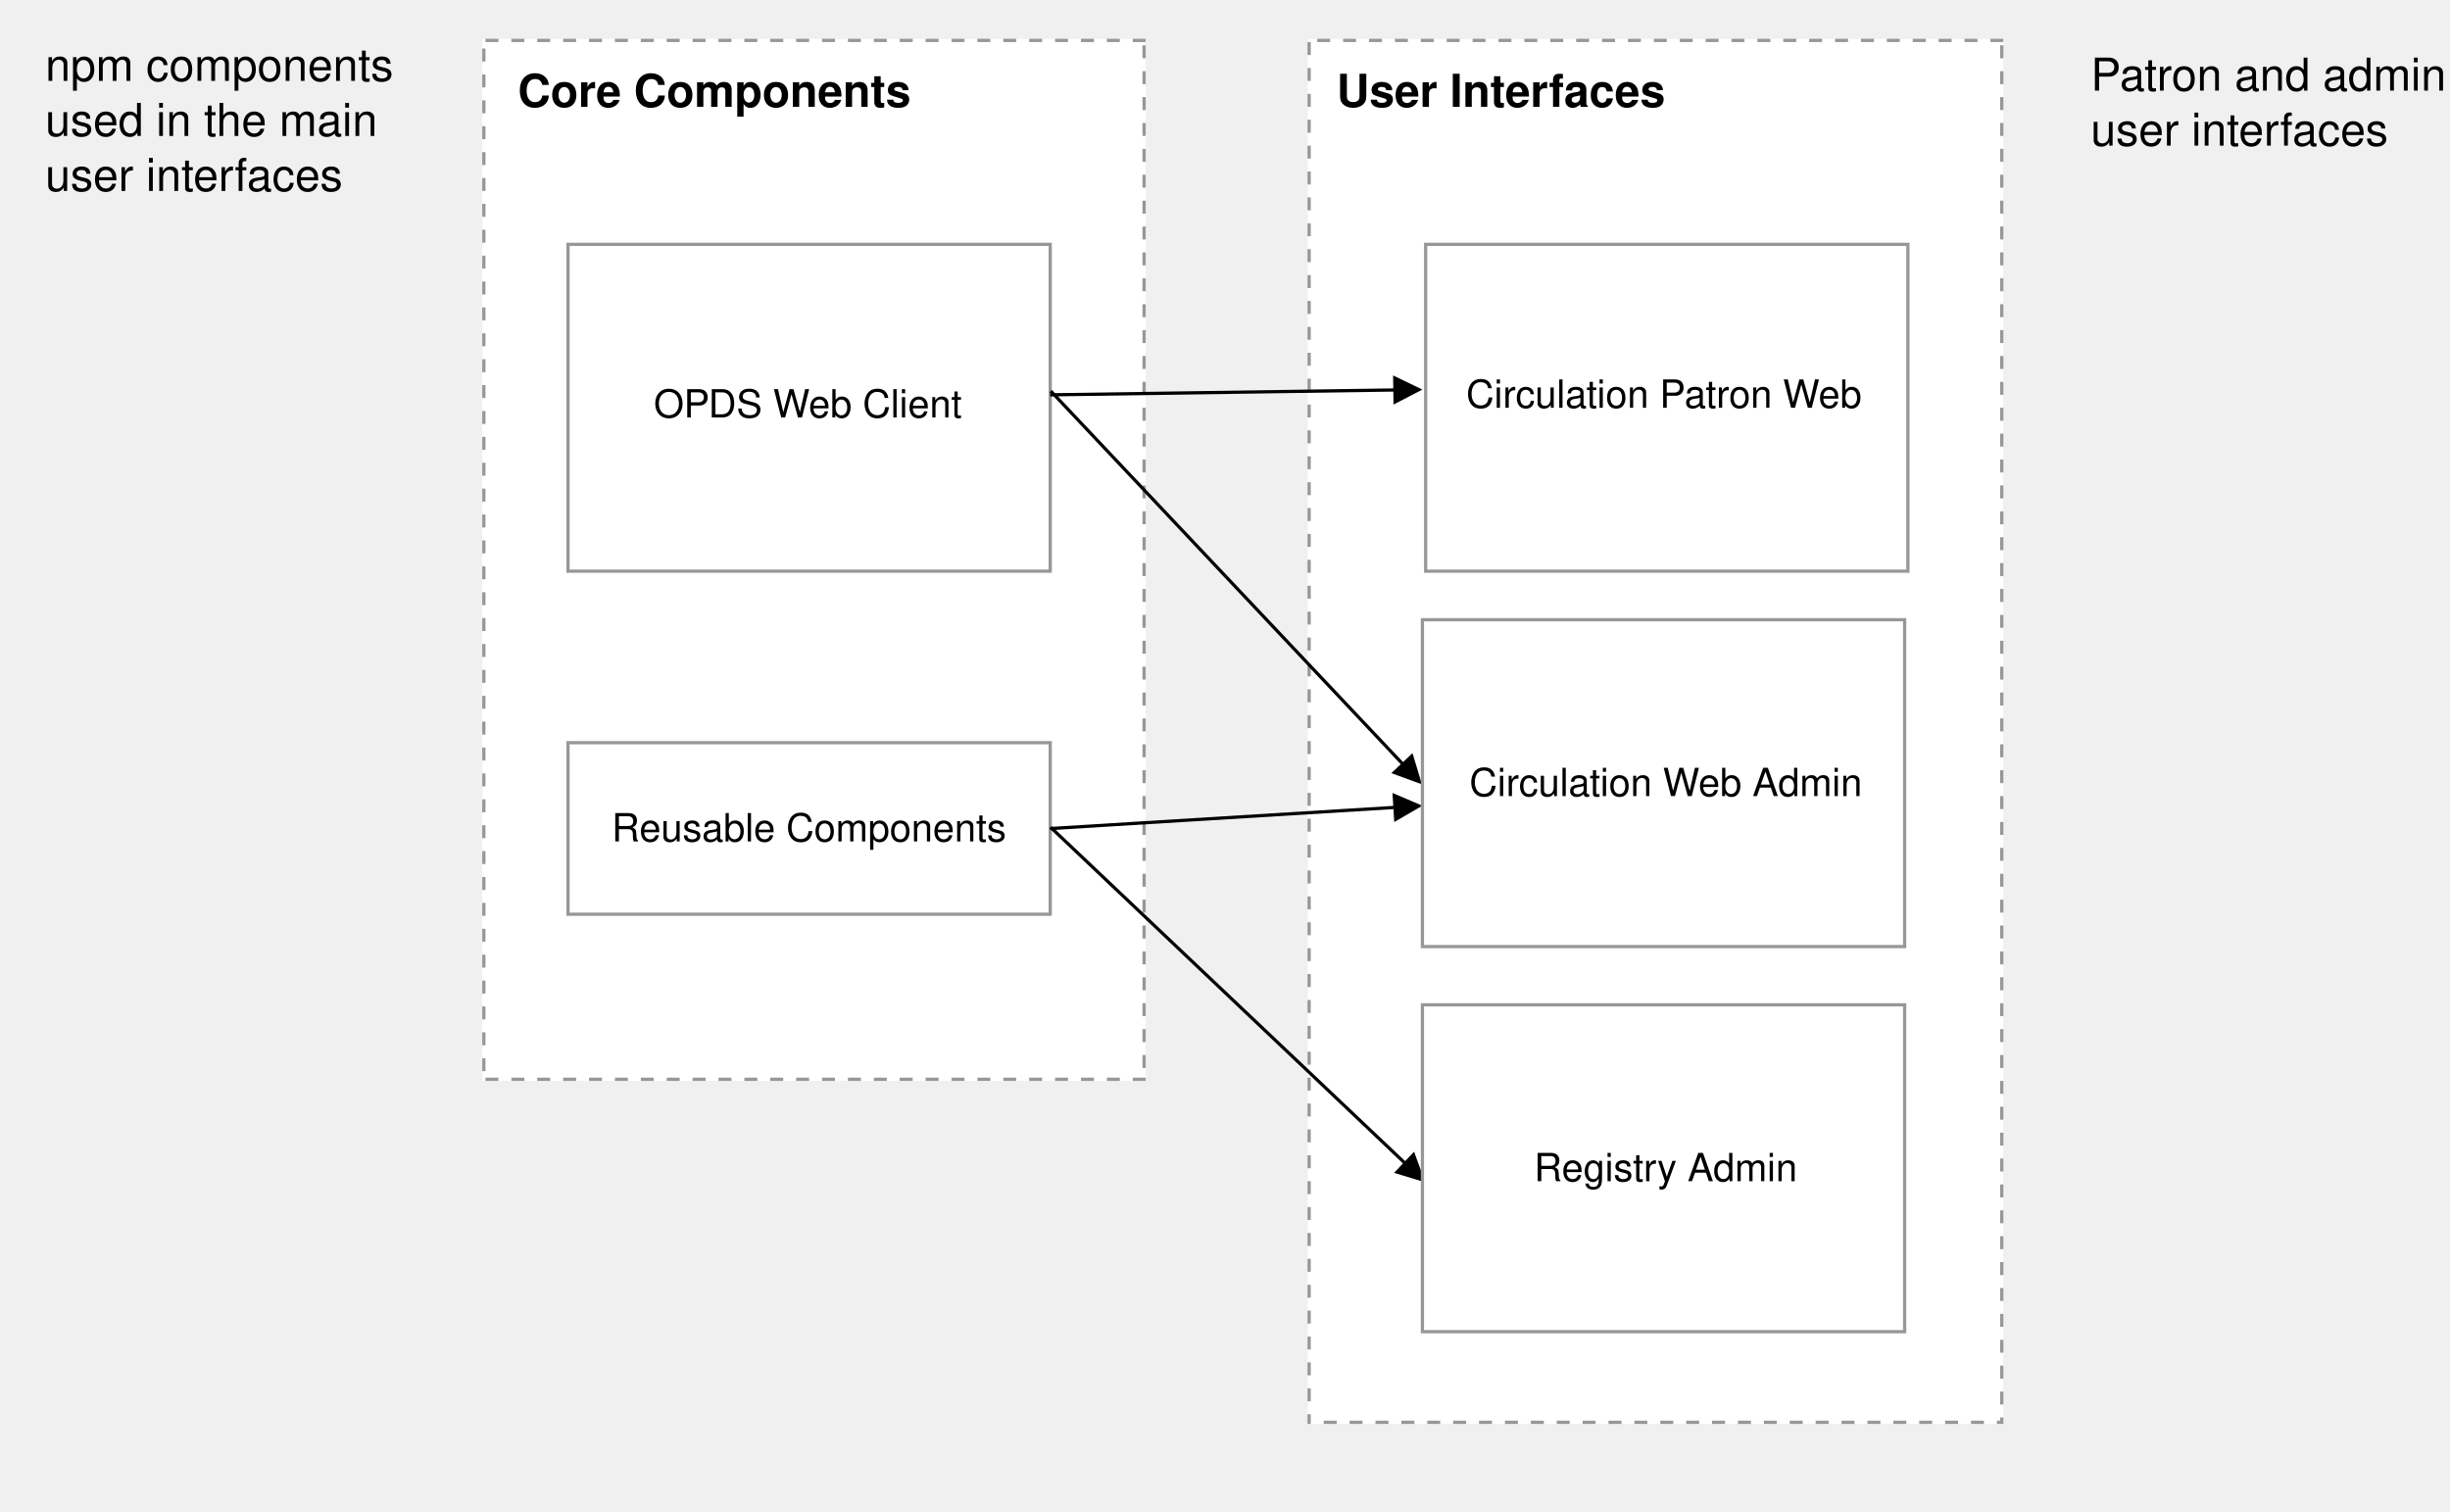
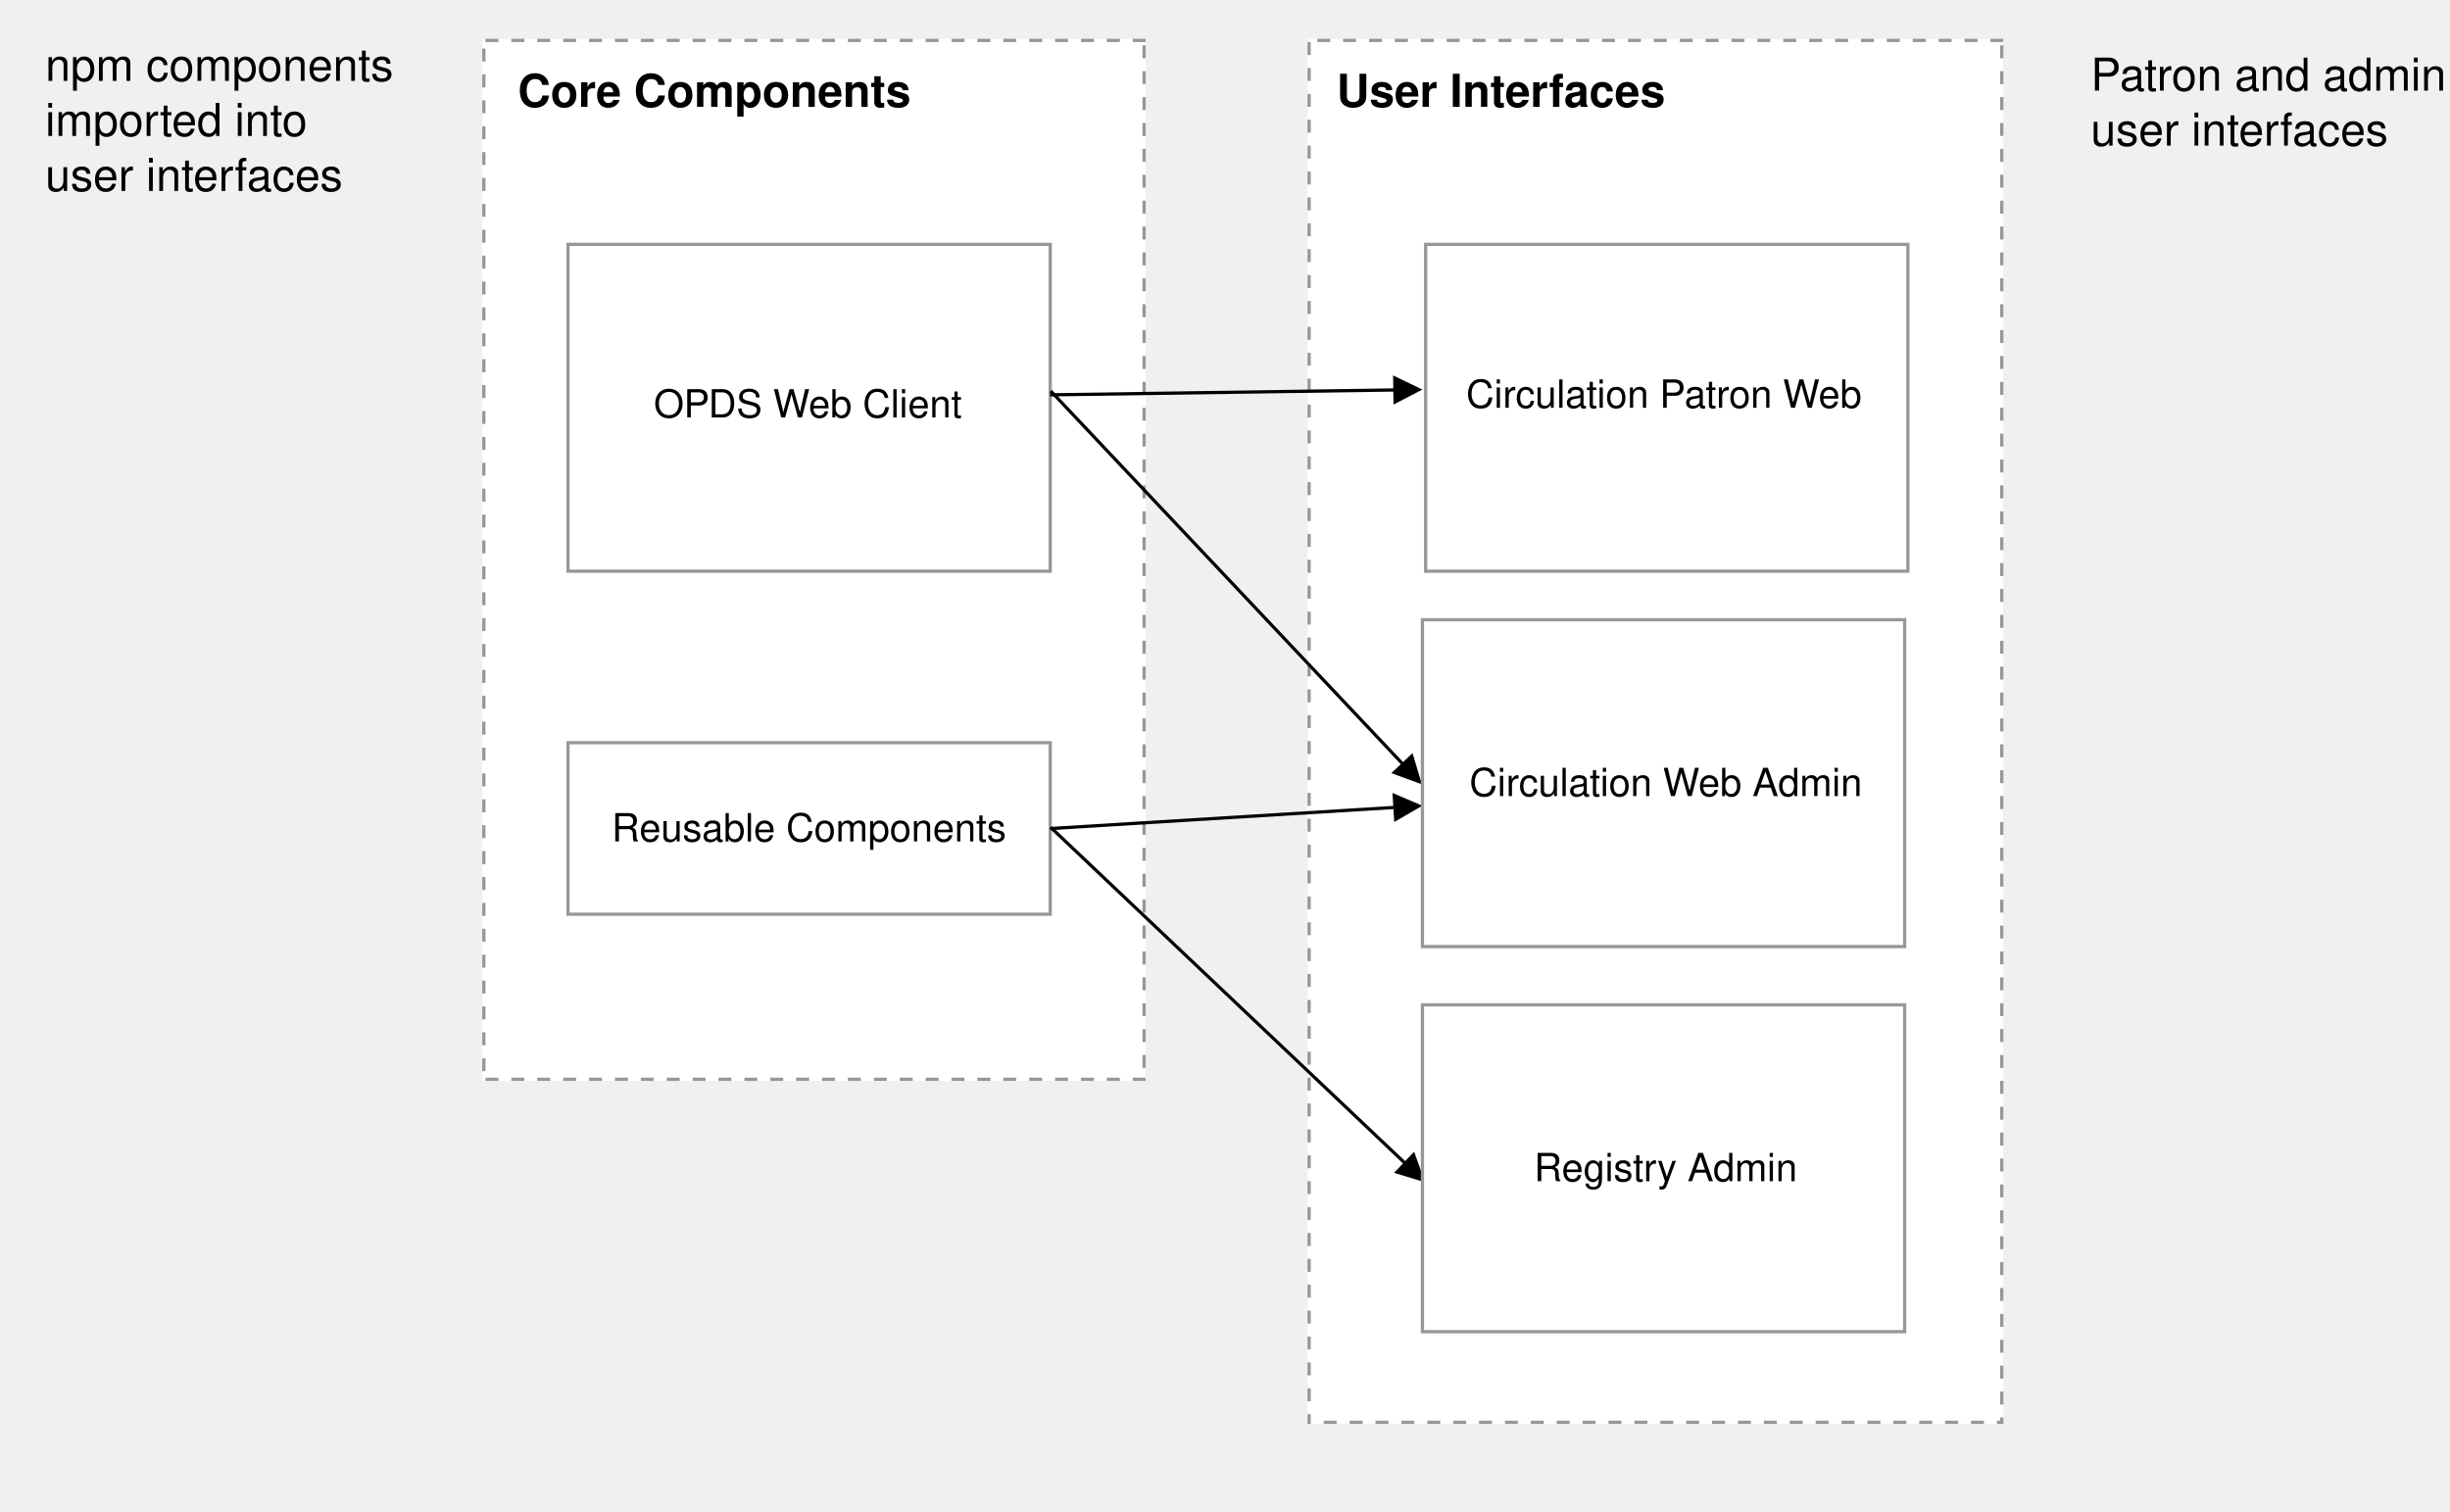
<svg xmlns="http://www.w3.org/2000/svg" xmlns:xlink="http://www.w3.org/1999/xlink" version="1.1" width="757px" height="467px" viewBox="0 0 757 467">
  <defs>
    <rect id="path-1" x="149" y="12" width="205" height="322" />
    <mask id="mask-2" maskContentUnits="userSpaceOnUse" maskUnits="objectBoundingBox" x="0" y="0" width="205" height="322" fill="white">
      <use xlink:href="#path-1" />
    </mask>
    <rect id="path-3" x="404" y="12" width="215" height="428" />
    <mask id="mask-4" maskContentUnits="userSpaceOnUse" maskUnits="objectBoundingBox" x="0" y="0" width="215" height="428" fill="white">
      <use xlink:href="#path-3" />
    </mask>
  </defs>
  <g stroke="none" stroke-opacity="1" stroke-dasharray="none" fill="none" fill-opacity="1">
    <g id="Artboard" stroke="none" stroke-width="1" fill="none" fill-rule="evenodd">
      <use id="Rectangle" stroke="#979797" mask="url(#mask-2)" stroke-width="2" fill="#FFFFFF" stroke-dasharray="4" transform="translate(251.5, 173) scale(-1, 1) translate(-251.5, -173) " xlink:href="#path-1" />
      <a xlink:href="https://github.com/NYPL-Simplified/opds-web-client">
        <rect id="Rectangle" stroke="#979797" fill="#FFFFFF" x="175.5" y="75.5" width="149" height="101" />
        <text id="OPDS-Web-Client" font-family="Helvetica" font-size="12" font-weight="normal" fill="#000000">
          <tspan x="202" y="129">OPDS Web Client</tspan>
        </text>
      </a>
      <text id="Core-Components" font-family="Helvetica-Bold, Helvetica" font-size="14" font-weight="bold" fill="#000000">
        <tspan x="160" y="33">Core Components</tspan>
      </text>
      <text id="npm-components-used" font-family="Helvetica" font-size="14" font-weight="normal" fill="#000000">
        <tspan x="14" y="25">npm components</tspan>
-         <tspan x="14" y="42">used in the main</tspan>
+         <tspan x="14" y="42">imported into</tspan>
        <tspan x="14" y="59">user interfaces</tspan>
      </text>
      <use id="Rectangle" stroke="#979797" mask="url(#mask-4)" stroke-width="2" fill="#FFFFFF" stroke-dasharray="4" transform="translate(511.5, 226) scale(-1, 1) translate(-511.5, -226) " xlink:href="#path-3" />
      <a xlink:href="https://github.com/NYPL-Simplified/reusable-components">
        <rect id="Rectangle" stroke="#979797" fill="#FFFFFF" x="175.5" y="229.5" width="149" height="53" />
        <text id="Reusable-Components" font-family="Helvetica" font-size="12" font-weight="normal" fill="#000000">
          <tspan x="189" y="260">Reusable Components</tspan>
        </text>
      </a>
      <path id="Line" d="M430.508,121.012 L324.507,122.507 L324.493,121.507 L430.494,120.012 L430.437,116.013 L439.5,120.386 L430.564,125.012 L430.508,121.012 Z" fill="#000000" fill-rule="nonzero" />
      <path id="Line-2" d="M432.803,236.161 L324.293,121.176 L325.02,120.489 L433.53,235.475 L436.439,232.73 L439.343,242.364 L429.893,238.907 L432.803,236.161 Z" fill="#000000" fill-rule="nonzero" />
      <path id="Line-3" d="M433.487,359.516 L324.293,256.019 L324.981,255.293 L434.175,358.79 L436.926,355.887 L440.363,365.344 L430.735,362.419 L433.487,359.516 Z" fill="#000000" fill-rule="nonzero" />
      <path id="Line-4" d="M430.547,250.02 L324.532,256.53 L324.47,255.532 L430.485,249.022 L430.24,245.029 L439.499,248.969 L430.792,254.012 L430.547,250.02 Z" fill="#000000" fill-rule="nonzero" />
      <text id="Patron-and-admin-use" font-family="Helvetica" font-size="14" font-weight="normal" fill="#000000">
        <tspan x="646" y="28">Patron and admin</tspan>
        <tspan x="646" y="45">user interfaces</tspan>
      </text>
      <text id="User-Interfaces" font-family="Helvetica-Bold, Helvetica" font-size="14" font-weight="bold" fill="#000000">
        <tspan x="413" y="33">User Interfaces</tspan>
      </text>
      <a xlink:href="https://github.com/NYPL-Simplified/registry_admin">
        <rect id="Rectangle" stroke="#979797" fill="#FFFFFF" x="439.5" y="310.5" width="149" height="101" />
        <text id="Registry-Admin" font-family="Helvetica" font-size="12" font-weight="normal" fill="#000000">
          <tspan x="474" y="365">Registry Admin</tspan>
        </text>
      </a>
      <a xlink:href="https://github.com/NYPL-Simplified/circulation-web">
        <rect id="Rectangle" stroke="#979797" fill="#FFFFFF" x="439.5" y="191.5" width="149" height="101" />
        <text id="Circulation-Web-Admi" font-family="Helvetica" font-size="12" font-weight="normal" fill="#000000">
          <tspan x="454" y="246">Circulation Web Admin</tspan>
        </text>
      </a>
      <a xlink:href="https://github.com/NYPL-Simplified/circulation-patron-web">
        <rect id="Rectangle" stroke="#979797" fill="#FFFFFF" x="440.5" y="75.5" width="149" height="101" />
        <text id="Circulation-Patron-W" font-family="Helvetica" font-size="12" font-weight="normal" fill="#000000">
          <tspan x="453" y="126">Circulation Patron Web</tspan>
        </text>
      </a>
    </g>
  </g>
</svg>
